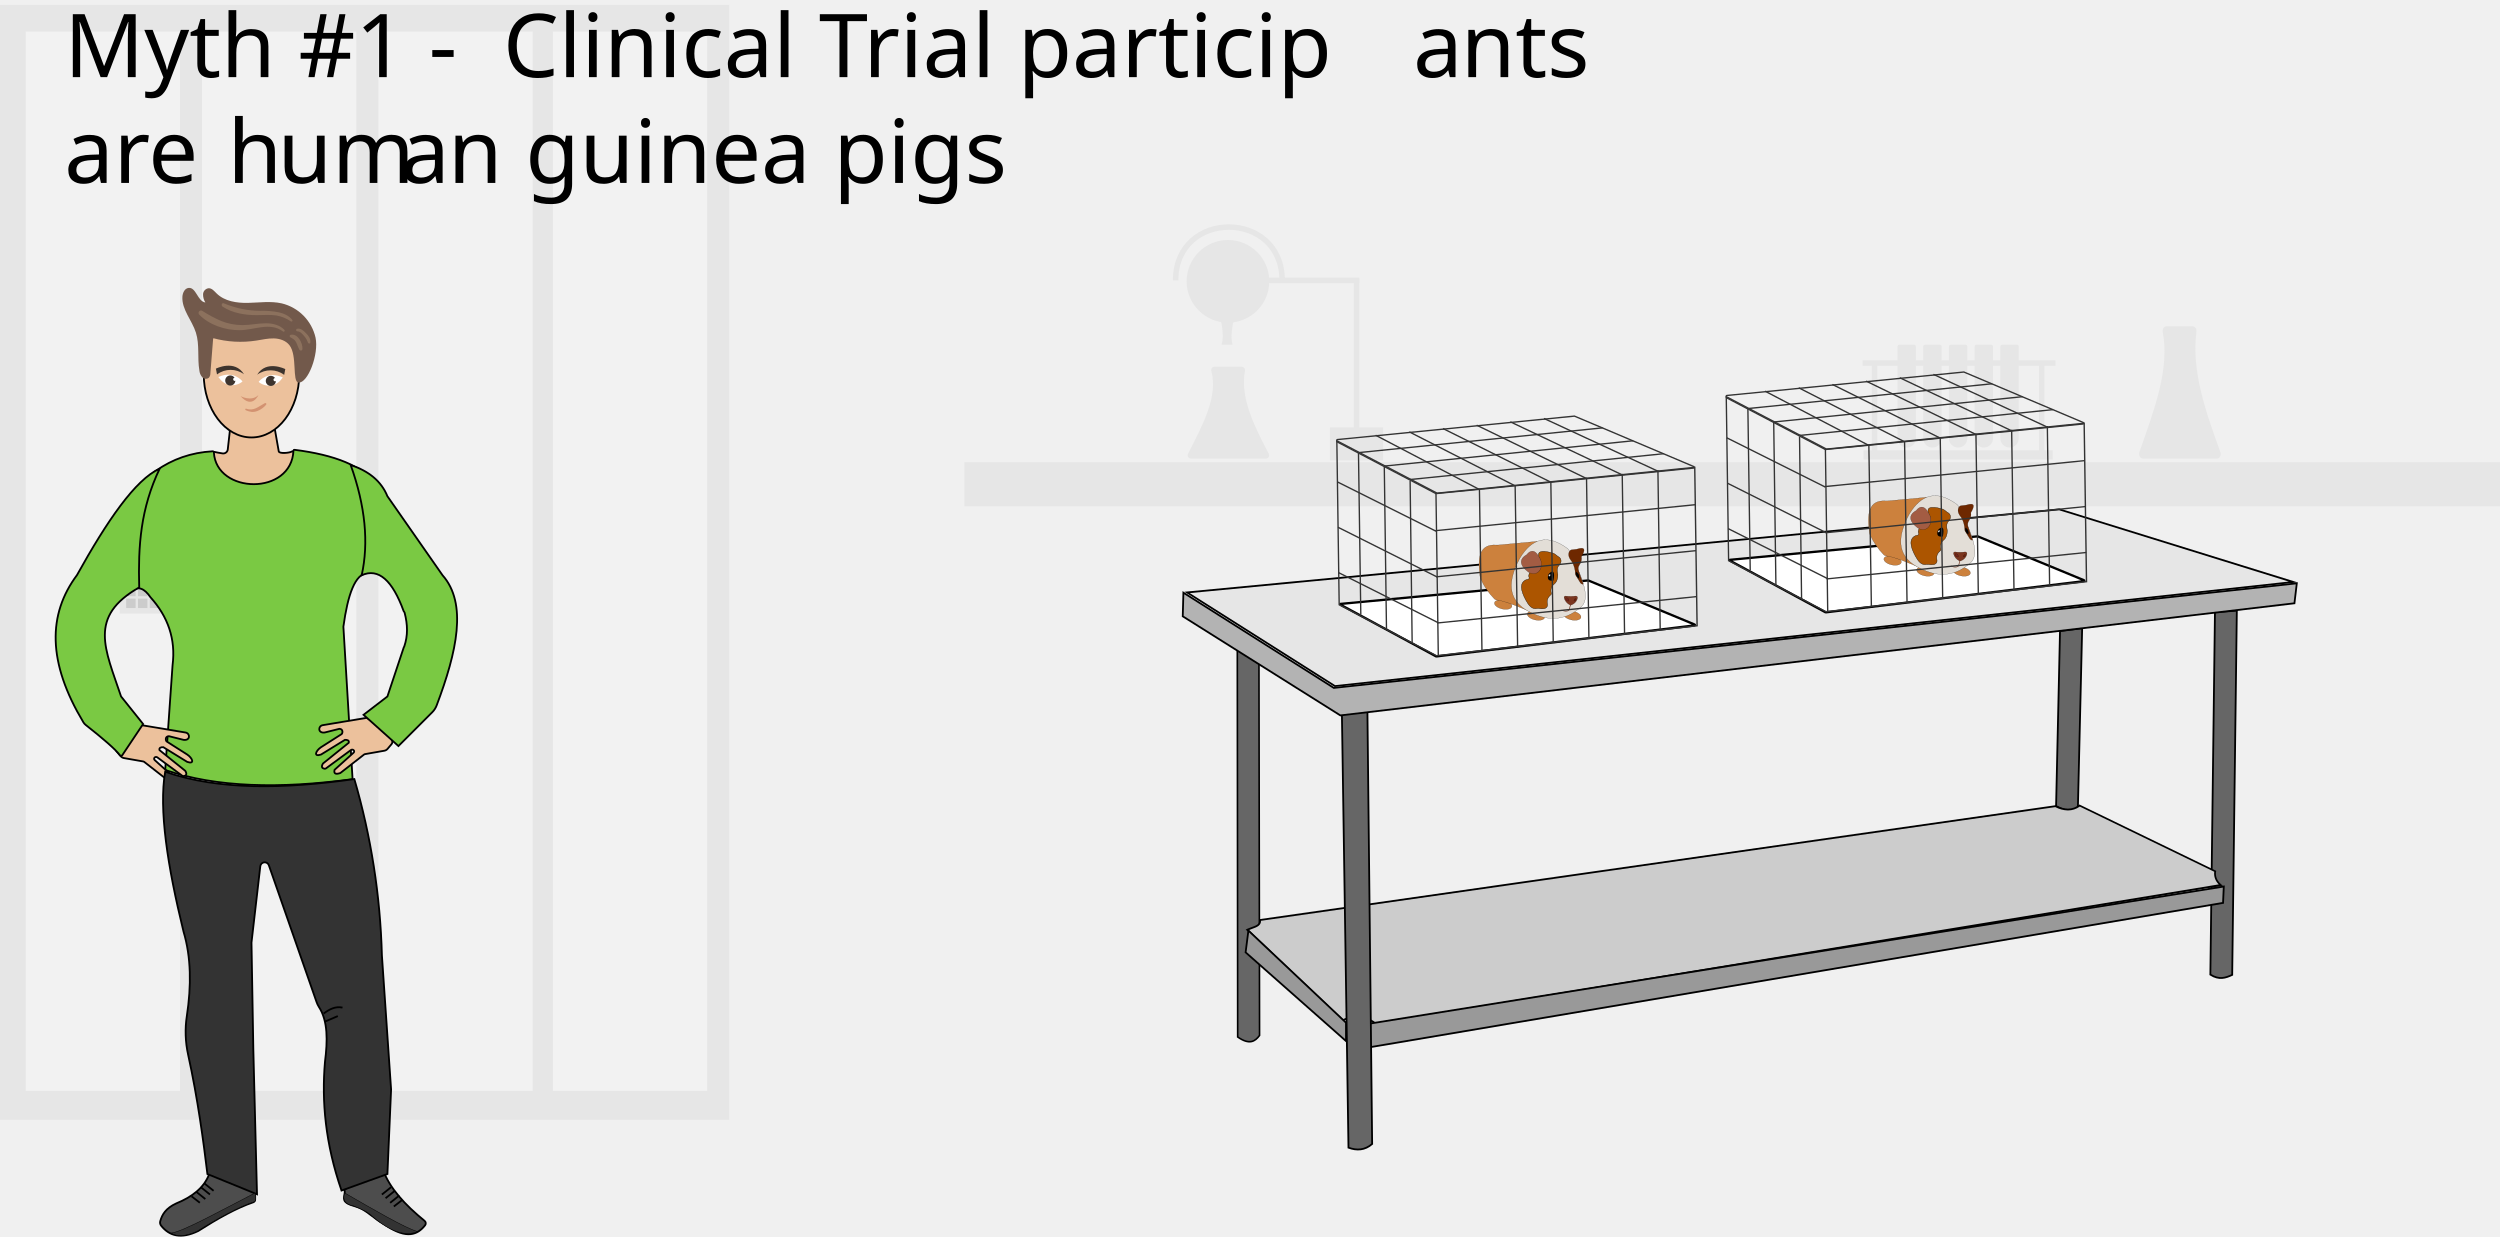
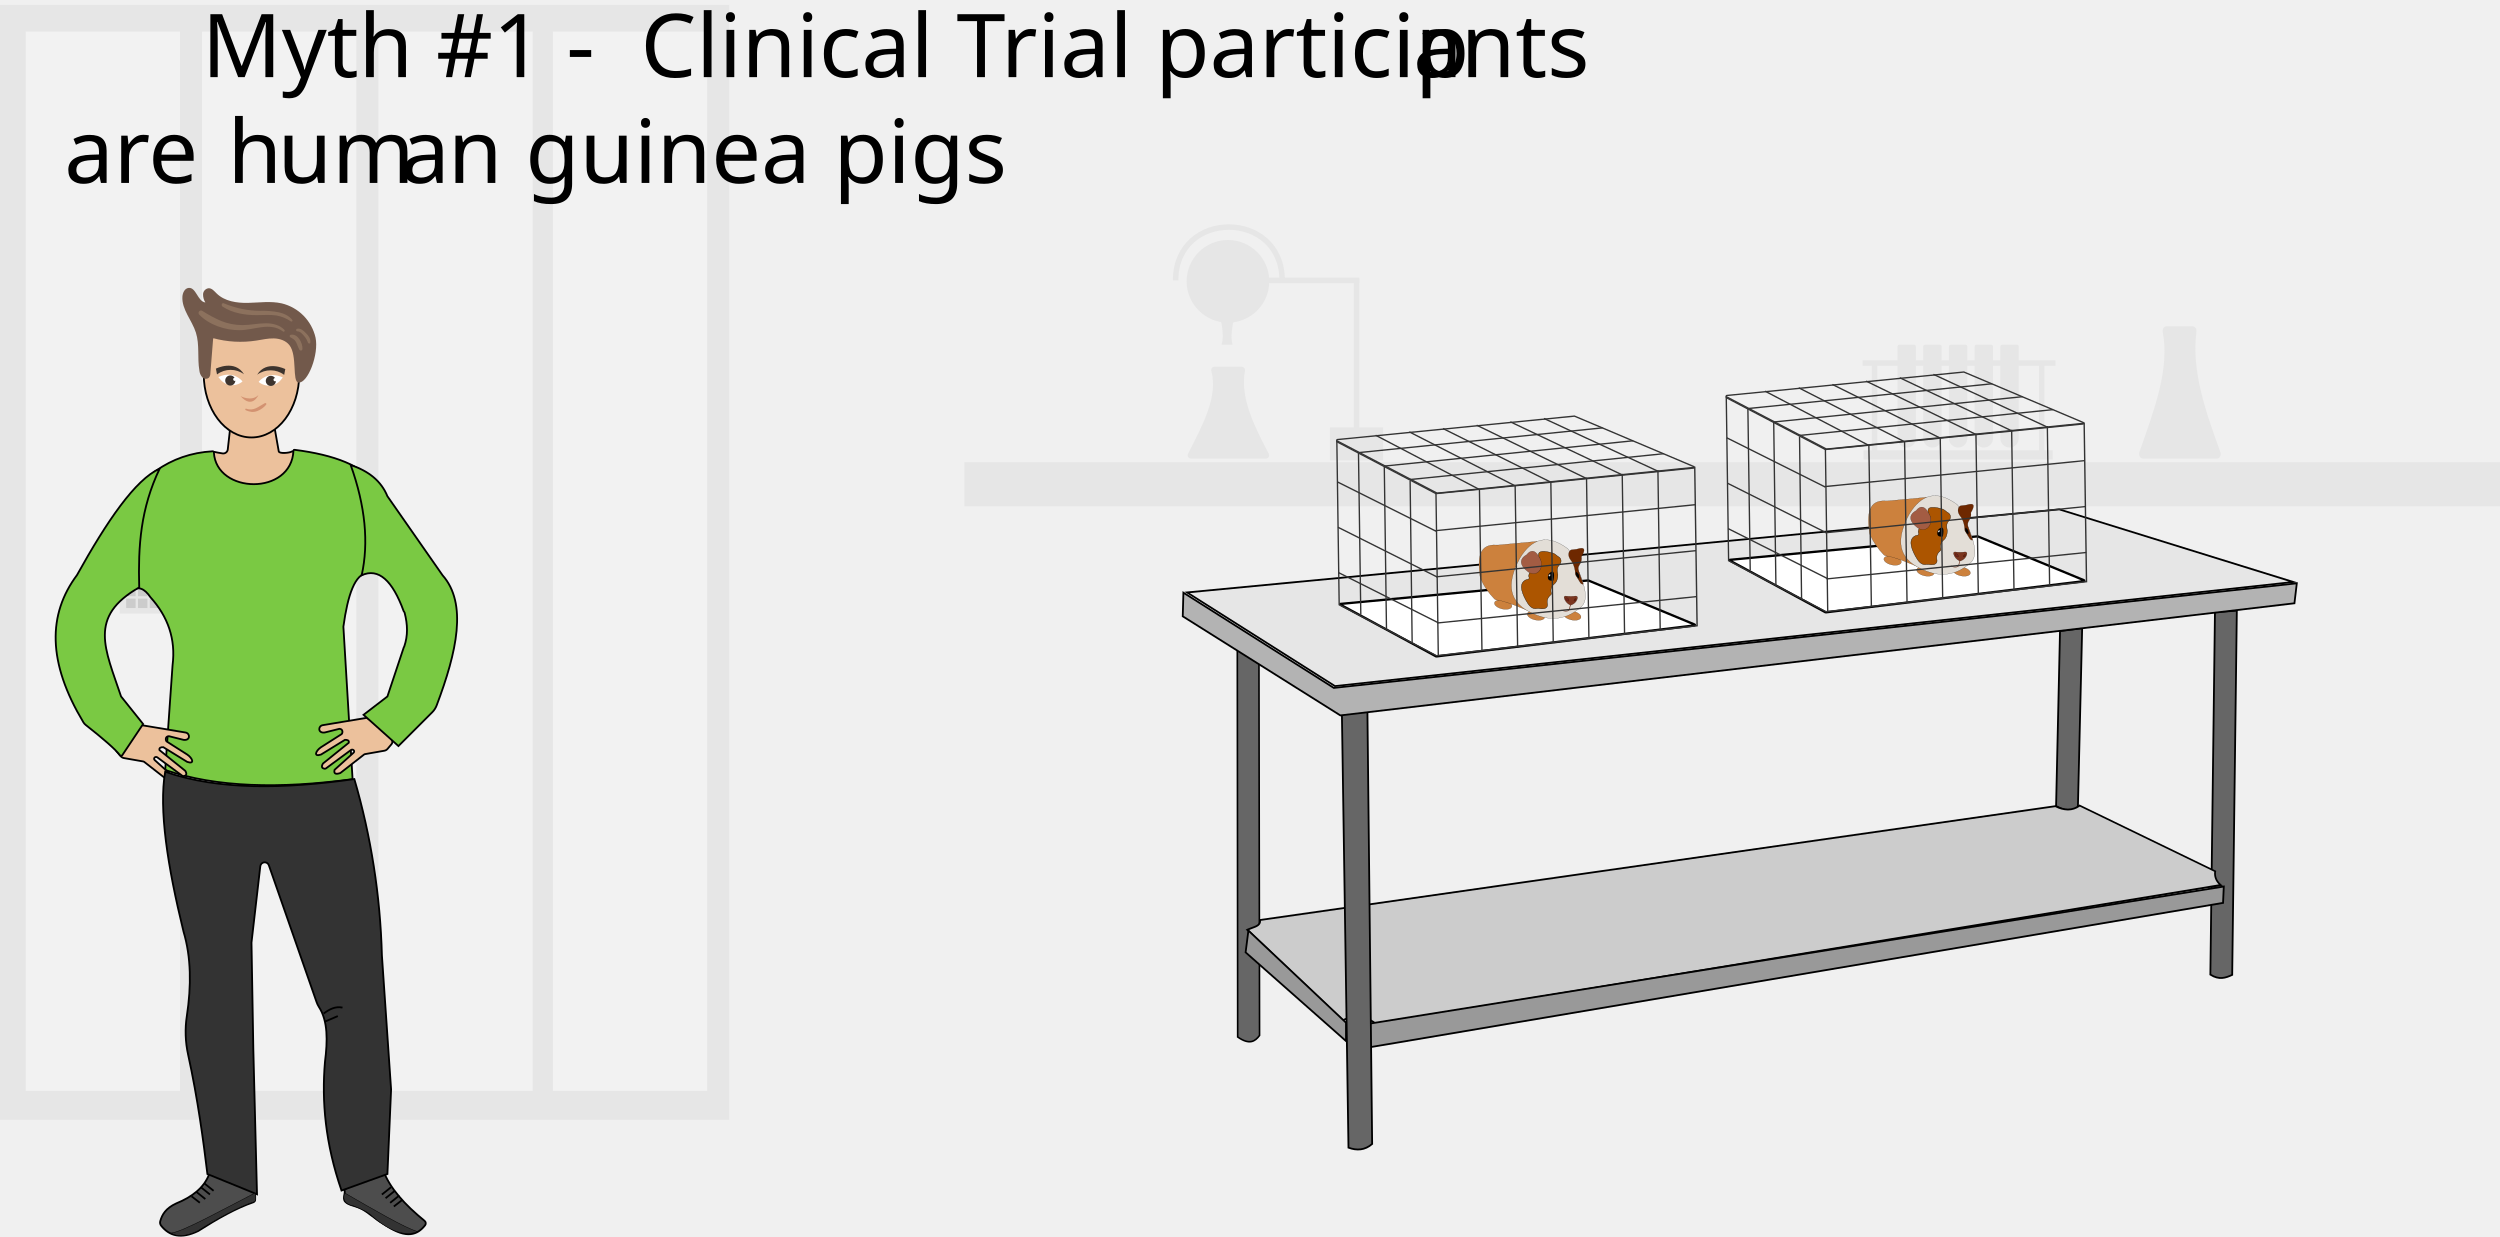
<svg xmlns="http://www.w3.org/2000/svg" viewBox="0 0 1361 673.21">
  <defs>
-     <style>.cls-1,.cls-3{fill:#e6e6e6;}.cls-18,.cls-19,.cls-2,.cls-25,.cls-34{fill:none;}.cls-2,.cls-3{stroke:#e6e6e6;stroke-width:3px;}.cls-11,.cls-12,.cls-13,.cls-14,.cls-15,.cls-16,.cls-18,.cls-19,.cls-2,.cls-20,.cls-21,.cls-22,.cls-23,.cls-24,.cls-25,.cls-26,.cls-27,.cls-28,.cls-3,.cls-30,.cls-31,.cls-32,.cls-33,.cls-34,.cls-35{stroke-miterlimit:10;}.cls-4{fill:#f2f2f2;}.cls-5{fill:#ccc;}.cls-6{font-size:48px;font-family:FrederickatheGreatest, Fredericka the Greatest;}.cls-7{letter-spacing:-0.02em;}.cls-8{letter-spacing:0em;}.cls-9{letter-spacing:-0.01em;}.cls-10{letter-spacing:-0.02em;}.cls-11,.cls-12{fill:#666;}.cls-11,.cls-12,.cls-13,.cls-14,.cls-15,.cls-16,.cls-20,.cls-21,.cls-22,.cls-23,.cls-24,.cls-26,.cls-27,.cls-28,.cls-30,.cls-31,.cls-32,.cls-33,.cls-34,.cls-35{stroke:#000;}.cls-11,.cls-14,.cls-15{stroke-width:0.99px;}.cls-12{stroke-width:0.89px;}.cls-13,.cls-14{fill:#999;}.cls-13{stroke-width:1px;}.cls-15{fill:#b3b3b3;}.cls-16,.cls-29{fill:#fff;}.cls-16{stroke-width:1.27px;}.cls-17,.cls-33,.cls-35{fill:#333;}.cls-18,.cls-19{stroke:#333;stroke-width:0.75px;}.cls-19{fill-rule:evenodd;}.cls-20{fill:#cc813d;}.cls-20,.cls-21,.cls-23,.cls-24,.cls-26,.cls-27,.cls-28{stroke-width:0.09px;}.cls-21{fill:#e3ded7;}.cls-22{fill:#ac5500;stroke-width:0.19px;}.cls-23{fill:#6e2800;}.cls-24{fill:#a35c43;}.cls-25{stroke:#763b25;stroke-width:0.37px;}.cls-26{fill:#7c361f;}.cls-27{fill:#70220b;}.cls-28{fill:#74251b;}.cls-30{fill:#4d4d4d;}.cls-31{fill:#ecc19c;}.cls-32{fill:#7ac943;}.cls-35{stroke-width:0.25px;}.cls-36{fill:#3d342e;}.cls-37{fill:#d39271;}.cls-38{fill:#72594b;}.cls-39{fill:#8c715d;}</style>
+     <style>
+ 			.cls-1,.cls-3{fill:#e6e6e6;}.cls-18,.cls-19,.cls-2,.cls-25,.cls-34{fill:none;}.cls-2,.cls-3{stroke:#e6e6e6;stroke-width:3px;}.cls-11,.cls-12,.cls-13,.cls-14,.cls-15,.cls-16,.cls-18,.cls-19,.cls-2,.cls-20,.cls-21,.cls-22,.cls-23,.cls-24,.cls-25,.cls-26,.cls-27,.cls-28,.cls-3,.cls-30,.cls-31,.cls-32,.cls-33,.cls-34,.cls-35{stroke-miterlimit:10;}.cls-4{fill:#f2f2f2;}.cls-5{fill:#ccc;}.cls-6{font-size:48px;font-family:FrederickatheGreatest, Fredericka the Greatest;}.cls-7{letter-spacing:-0.02em;}.cls-8{letter-spacing:0em;}.cls-9{letter-spacing:-0.01em;}.cls-10{letter-spacing:-0.02em;}.cls-11,.cls-12{fill:#666;}.cls-11,.cls-12,.cls-13,.cls-14,.cls-15,.cls-16,.cls-20,.cls-21,.cls-22,.cls-23,.cls-24,.cls-26,.cls-27,.cls-28,.cls-30,.cls-31,.cls-32,.cls-33,.cls-34,.cls-35{stroke:#000;}.cls-11,.cls-14,.cls-15{stroke-width:0.99px;}.cls-12{stroke-width:0.89px;}.cls-13,.cls-14{fill:#999;}.cls-13{stroke-width:1px;}.cls-15{fill:#b3b3b3;}.cls-16,.cls-29{fill:#fff;}.cls-16{stroke-width:1.27px;}.cls-17,.cls-33,.cls-35{fill:#333;}.cls-18,.cls-19{stroke:#333;stroke-width:0.75px;}.cls-19{fill-rule:evenodd;}.cls-20{fill:#cc813d;}.cls-20,.cls-21,.cls-23,.cls-24,.cls-26,.cls-27,.cls-28{stroke-width:0.09px;}.cls-21{fill:#e3ded7;}.cls-22{fill:#ac5500;stroke-width:0.19px;}.cls-23{fill:#6e2800;}.cls-24{fill:#a35c43;}.cls-25{stroke:#763b25;stroke-width:0.37px;}.cls-26{fill:#7c361f;}.cls-27{fill:#70220b;}.cls-28{fill:#74251b;}.cls-30{fill:#4d4d4d;}.cls-31{fill:#ecc19c;}.cls-32{fill:#7ac943;}.cls-35{stroke-width:0.25px;}.cls-36{fill:#3d342e;}.cls-37{fill:#d39271;}.cls-38{fill:#72594b;}.cls-39{fill:#8c715d;}
+ 		</style>
  </defs>
  <g id="Layer_2" data-name="Layer 2">
    <g id="Layer_2-2" data-name="Layer 2">
      <g id="background">
        <rect class="cls-1" x="525" y="251.65" width="836" height="24" />
        <path class="cls-1" d="M1207,249.65h-40.49c-1.43,0-2.39-1.92-1.8-3.61,8.16-23.2,16.51-45.12,12.68-65.26-.3-1.59.64-3.13,1.92-3.13h14.49c1.23,0,2.14,1.42,1.94,3-2.72,21.05,4.79,42.93,13,65.37C1209.43,247.69,1208.47,249.65,1207,249.65Z" />
        <path class="cls-1" d="M689,249.65H648.53a1.8,1.8,0,0,1-1.8-2.51c8.16-16.11,16.51-31.33,12.68-45.31a1.82,1.82,0,0,1,1.92-2.18h14.49a1.84,1.84,0,0,1,1.94,2.07c-2.72,14.62,4.79,29.81,13,45.39A1.8,1.8,0,0,1,689,249.65Z" />
        <circle class="cls-1" cx="668.5" cy="153.15" r="22.5" />
        <path class="cls-2" d="M640,152.65c0-38.71,58-38.71,58,0" />
        <path class="cls-1" d="M662,162.65h12c-1.43,9.3-4.88,17.95-3,25h-6C667,181.65,664.16,172.33,662,162.65Z" />
        <line class="cls-2" x1="740" y1="152.65" x2="669" y2="152.65" />
        <line class="cls-2" x1="738.5" y1="151.65" x2="738.5" y2="234.65" />
        <rect class="cls-3" x="725.5" y="234.15" width="26" height="15" />
        <path class="cls-1" d="M1034,187.65H1042a1,1,0,0,1,1,1v50a5,5,0,0,1-5,5h0a5,5,0,0,1-5-5v-50A1,1,0,0,1,1034,187.65Z" />
        <path class="cls-1" d="M1048,187.65H1056a1,1,0,0,1,1,1v50a5,5,0,0,1-5,5h0a5,5,0,0,1-5-5v-50a1,1,0,0,1,1-1Z" />
        <path class="cls-1" d="M1062,187.65H1070a1,1,0,0,1,1,1v50a5,5,0,0,1-5,5h0a5,5,0,0,1-5-5v-50a1,1,0,0,1,1-1Z" />
        <path class="cls-1" d="M1076,187.65H1084a1,1,0,0,1,1,1v50a5,5,0,0,1-5,5h0a5,5,0,0,1-5-5v-50A1,1,0,0,1,1076,187.65Z" />
        <path class="cls-1" d="M1090,187.65H1098a1,1,0,0,1,1,1v50a5,5,0,0,1-5,5h0a5,5,0,0,1-5-5v-50A1,1,0,0,1,1090,187.65Z" />
        <line class="cls-2" x1="1014" y1="197.65" x2="1119" y2="197.65" />
        <line class="cls-2" x1="1020.5" y1="197.15" x2="1020.5" y2="247.15" />
        <line class="cls-2" x1="1111.5" y1="197.65" x2="1111.5" y2="247.65" />
        <rect class="cls-1" x="1014.5" y="245.15" width="103" height="5" />
        <rect class="cls-1" y="2.65" width="397" height="607" />
        <rect class="cls-4" x="14" y="17.21" width="84" height="576.65" />
        <rect class="cls-4" x="110" y="17.21" width="84" height="576.65" />
        <rect class="cls-4" x="206" y="17.21" width="84" height="576.65" />
        <rect class="cls-4" x="301" y="17.21" width="84" height="576.65" />
        <rect class="cls-1" x="65.18" y="299.02" width="25" height="35" />
        <rect class="cls-5" x="68.68" y="313.02" width="5.14" height="5.14" />
        <rect class="cls-5" x="75.11" y="313.02" width="5.14" height="5.14" />
        <rect class="cls-5" x="81.53" y="313.02" width="5.14" height="5.14" />
        <rect class="cls-5" x="81.53" y="319.45" width="5.14" height="5.14" />
        <rect class="cls-5" x="75.11" y="319.45" width="5.14" height="5.14" />
        <rect class="cls-5" x="68.68" y="319.45" width="5.14" height="5.14" />
        <rect class="cls-5" x="68.68" y="325.88" width="5.14" height="5.14" />
        <rect class="cls-5" x="75.11" y="325.88" width="5.14" height="5.14" />
        <rect class="cls-5" x="81.53" y="325.88" width="5.14" height="5.14" />
        <rect class="cls-5" x="68.18" y="302.02" width="19" height="9" />
      </g>
      <text class="cls-6" transform="translate(34.99 41.99)">
-         <tspan xml:space="preserve">Myth #1 -  Clinical Trial particip</tspan>
-         <tspan class="cls-7" x="734.33" y="0">a</tspan>
-         <tspan class="cls-8" x="760.3" y="0">nts</tspan>
-         <tspan x="0" y="57.6">are </tspan>
-         <tspan class="cls-9" x="88.89" y="57.6">h</tspan>
-         <tspan class="cls-8" x="116.16" y="57.6">um</tspan>
-         <tspan class="cls-10" x="182.92" y="57.6">a</tspan>
-         <tspan x="208.89" y="57.6">n guinea pigs</tspan>
+         <tspan xml:space="preserve">
+ 					Myth #1 -  Clinical Trial particip
+ 				</tspan>
+         <tspan class="cls-7" x="734.33" y="0">
+ 					a
+ 				</tspan>
+         <tspan class="cls-8" x="760.3" y="0">
+ 					nts
+ 				</tspan>
+         <tspan x="0" y="57.6">
+ 					are
+ 				</tspan>
+         <tspan class="cls-9" x="88.89" y="57.6">
+ 					h
+ 				</tspan>
+         <tspan class="cls-8" x="116.16" y="57.6">
+ 					um
+ 				</tspan>
+         <tspan class="cls-10" x="182.92" y="57.6">
+ 					a
+ 				</tspan>
+         <tspan x="208.89" y="57.6">
+ 					n guinea pigs
+ 				</tspan>
      </text>
      <g id="table">
        <path id="frontRight" class="cls-11" d="M1215.21,530.72c-3.53,1.66-7.17,2.89-11.89-.15l2.5-197.28,11.91-.84Z" />
        <path id="backRight" class="cls-11" d="M1131.22,439.1c-2.49,3.53-6.86,2.43-11.89-.28l2.14-95.25,12.06-1.57Z" />
        <path id="backLeft" class="cls-12" d="M685.7,563.69c-2.44,3.34-5.58,5.29-11.91.84l-.2-211.2,11.79,8.09Z" />
        <g id="topTable">
          <polygon class="cls-1" points="646.24 322.52 1121.03 277.3 1248.46 316.84 726.75 373.5 646.24 322.52" />
          <path d="M1121,277.8l125,38.81L726.87,373l-79.14-50.11L1121,277.8m.1-1L644.75,322.16,726.63,374l524.26-56.94L1121.08,276.8Z" />
        </g>
        <g id="bottomTable">
          <path class="cls-5" d="M749,557.3a17.34,17.34,0,0,0-10.38-3.81,16.64,16.64,0,0,0-7.58,1.94l-52-49.24c1-.45,1.89-.78,2.73-1.09,2.42-.87,4.53-1.63,4.23-4.26l433-62a15,15,0,0,0,6.78,1.86,10.49,10.49,0,0,0,6.39-2.2L1206,474.28a8,8,0,0,0,3,7.51Z" />
          <path d="M1132.24,439.1l73.18,35.47a8.16,8.16,0,0,0,2.48,6.89L749.1,556.78A17.71,17.71,0,0,0,738.6,553a17,17,0,0,0-7.49,1.84l-51.2-48.49c.71-.3,1.39-.54,2-.77,2.28-.82,4.63-1.67,4.59-4.3l432.42-61.89a15.3,15.3,0,0,0,6.86,1.83,11,11,0,0,0,6.44-2.11m-.11-1.16a10,10,0,0,1-6.33,2.28,14.57,14.57,0,0,1-6.69-1.87l-433.7,62.07c.8,3.68-3,3.47-7.25,5.63l52.77,50a16.35,16.35,0,0,1,7.67-2,16.89,16.89,0,0,1,10.25,3.84l461.3-75.73c-3.18-2.35-4.23-5.07-3.64-8.1l-74.38-36.06Z" />
        </g>
        <polygon id="frontBottomEdge" class="cls-13" points="1210.23 491.53 745.8 570.1 745.55 557.27 1210.63 482.62 1210.23 491.53" />
        <polygon id="sideBottom" class="cls-14" points="679.63 506.61 678.11 518.46 732.78 566.77 732.78 556.77 679.63 506.61" />
        <path id="frontLeft" class="cls-11" d="M747,622.78c-3.94,3.41-8.29,3.7-12.89,2l-3.59-237,13.89-2Z" />
        <polygon id="topEdge" class="cls-15" points="644.24 322.65 643.89 335.53 729.68 389.47 1249.09 328.43 1250.38 317.56 726.12 374.5 644.24 322.65" />
      </g>
      <g id="cageRight">
        <path class="cls-16" d="M941.78,304.77,1076.57,292a.25.25,0,0,1,.12,0l57.87,23.9a.25.25,0,0,1-.06.48L994,333.36a.2.2,0,0,1-.15,0l-51.44-27.8C942.05,305.31,941.33,304.82,941.78,304.77Z" />
        <path class="cls-17" d="M940.16,216.53l.17.09L994,244.75l.2.1.22,0,139.82-14,1.26,85.45L994.1,332.6,941.42,305l-1.26-88.46m-.43-.89c-.19,0-.33.08-.33.31l1.28,89.5L994,333.37,1136.29,317,1135,230,994.37,244.08,940.68,216a2.46,2.46,0,0,0-.95-.31Z" />
        <line class="cls-18" x1="995.01" y1="332.94" x2="993.74" y2="244.08" />
        <path class="cls-19" d="M1134,230.81,993.74,244.72,940,216.59c-.33-.17-.37-1.24,0-1.28l129.13-12.78L1134.09,230A.42.42,0,0,1,1134,230.81Z" />
        <g id="guineaPig">
          <ellipse class="cls-20" cx="1048.18" cy="311.1" rx="2.42" ry="4.84" transform="translate(518.11 1267.39) rotate(-77.53)" />
          <ellipse class="cls-20" cx="1030.31" cy="305.14" rx="2.42" ry="4.84" transform="translate(509.92 1245.27) rotate(-77.53)" />
          <ellipse class="cls-20" cx="1067.91" cy="311.1" rx="2.42" ry="4.84" transform="translate(533.58 1286.65) rotate(-77.53)" />
          <path id="body" class="cls-20" d="M1048.92,270.71l-21.31,2a5.66,5.66,0,0,1-.92,0c-9.42-.7-10.48,7-8.92,17.46a3.69,3.69,0,0,0,.25.86,37.53,37.53,0,0,0,7.57,11.06,1.65,1.65,0,0,0,1,.47c4.3.4,14.55,4.56,24.6,9.09C1029.81,302.59,1032.08,282.69,1048.92,270.71Z" />
          <path id="head" class="cls-21" d="M1065.3,274.57c-11-8.1-19.36-5.42-25.87,5.26-6.51,12.15-7,22.31,4.1,28.66,9.74,5.41,19.53,6.53,29.4-2.23,5.56-5.22-.67-18.32-6.76-30.64A2.86,2.86,0,0,0,1065.3,274.57Z" />
          <path id="leftPatch" class="cls-22" d="M1059.05,278.06l.8.65a5.65,5.65,0,0,0,.51.34,2.59,2.59,0,0,1,1.25,3.42,3.48,3.48,0,0,1-.86,1.29c-1,1.06-1.21,2.59-.75,4.47a2.83,2.83,0,0,1,.1.71c0,2.29-.68,4-2,5.08a2.15,2.15,0,0,0-.35.32,4.45,4.45,0,0,0-1.11,4.67.58.58,0,0,1-.16.63c-1.44,1.26-2.54,2.73-2,5.18a2.12,2.12,0,0,1-.3,1.63c-.76,1.08-2.38,1.19-4.44.81a1.66,1.66,0,0,0-.7,0c-3.06.73-4.78-1.74-6.35-4.57-2.86-5.3-3.52-9.39.15-11.07a1.41,1.41,0,0,1,.46-.11c1-.11,1.54-.53,1.08-1.48a1.27,1.27,0,0,1-.06-.88l.27-1a.6.6,0,0,1,.68-.44c5.07.89,5.4-2.27,5.58-5.74a1.73,1.73,0,0,0-.21-.92c-2.8-5,.19-5.77,6.64-4A5.3,5.3,0,0,1,1059.05,278.06Z" />
          <path id="leftEye" d="M1055,288.67c-1,2.82.21,3.67,2.53,3.46a.22.22,0,0,0,.2-.19c.79-4.54,0-5.9-2.42-3.74A1.08,1.08,0,0,0,1055,288.67Z" />
          <path id="rightEar" class="cls-23" d="M1066.44,276.09c-1,1.73-.4,3.61,1.28,5.6a13.63,13.63,0,0,1,1.87,6.63,1.47,1.47,0,0,0,.23.82l2.53,4.12a1.42,1.42,0,0,0,.57.52l.56.28a.25.25,0,0,0,.36-.31l-2.39-6.85a3.68,3.68,0,0,1,.37-3.35,5.76,5.76,0,0,0,1.11-4.46c2.16-3.62,2.28-5.71-2.6-4.1l-2.58.29A1.75,1.75,0,0,0,1066.44,276.09Z" />
          <path id="rightEye" d="M1070,287.28a3,3,0,0,1,1.49,3.72C1070,289.79,1069.58,288.54,1070,287.28Z" />
          <path id="leftEar" class="cls-24" d="M1049.67,278.9c-2.18-4-4.67-3.34-6.52-.93-4.41,2.43-3.84,6,.94,9.49C1049.67,290.81,1053.39,283.74,1049.67,278.9Z" />
          <path class="cls-25" d="M1067,305.14l-.7,2.66a.73.73,0,0,1-.35.53c-.94.56-2.14.61-3.79-.21" />
          <path class="cls-26" d="M1064.34,300.47a20.8,20.8,0,0,0,5.46,0,.93.93,0,0,1,1,1.16,5.2,5.2,0,0,1-3.55,3.76.71.71,0,0,1-.57-.05,5.91,5.91,0,0,1-3.2-3.92A.78.78,0,0,1,1064.34,300.47Z" />
          <path class="cls-27" d="M1069.73,301.84a1.14,1.14,0,0,0-.87,1.16.21.21,0,0,0,.27.23A1.1,1.1,0,0,0,1070,302,.18.18,0,0,0,1069.73,301.84Z" />
          <path class="cls-28" d="M1064.35,301.78a1.38,1.38,0,0,0,1.34,1.46.39.39,0,0,0,.45-.47c-.2-.86-.66-1.33-1.4-1.36A.37.37,0,0,0,1064.35,301.78Z" />
          <path class="cls-29" d="M1055.07,289.51l.37.37a1.26,1.26,0,0,1,.59-.67.18.18,0,0,0,.08-.23h0a.48.48,0,0,0-.83-.05,1.68,1.68,0,0,0-.21.58" />
        </g>
        <path class="cls-18" d="M1125.1,317.59" />
        <path class="cls-18" d="M1125.14,305.36" />
        <path class="cls-18" d="M1125.19,293.12" />
        <path class="cls-18" d="M1125.24,280.88" />
        <path class="cls-18" d="M1125.28,268.65" />
        <path class="cls-18" d="M1125.33,256.41" />
        <path class="cls-18" d="M1125.37,244.17" />
        <path class="cls-18" d="M1125.42,231.94" />
        <path class="cls-18" d="M1108.07,246.18" />
        <path class="cls-18" d="M1090.72,260.43" />
        <path class="cls-18" d="M1073.37,274.67" />
        <path class="cls-18" d="M1056,288.92" />
        <path class="cls-18" d="M1038.66,303.16" />
        <path class="cls-18" d="M1021.31,317.41" />
        <path class="cls-18" d="M1004,331.66" />
        <path class="cls-18" d="M1004,319" />
        <path class="cls-18" d="M1004,306.27" />
        <path class="cls-18" d="M1004,293.58" />
        <path class="cls-18" d="M1004,280.88" />
        <path class="cls-18" d="M1004,268.19" />
        <path class="cls-18" d="M1004,255.5" />
        <path class="cls-18" d="M1004,242.8" />
        <line class="cls-18" x1="979.67" y1="237.69" x2="980.78" y2="326.27" />
        <line class="cls-18" x1="965.61" y1="230.02" x2="966.8" y2="318.42" />
        <line class="cls-18" x1="951.55" y1="222.35" x2="952.82" y2="310.56" />
        <line class="cls-18" x1="979.67" y1="237.05" x2="1117.75" y2="222.99" />
        <line class="cls-18" x1="965.93" y1="229.7" x2="1101.13" y2="215.95" />
        <line class="cls-18" x1="952.18" y1="222.35" x2="1084.51" y2="208.92" />
        <line class="cls-18" x1="1052.55" y1="203.81" x2="1114.3" y2="232.4" />
        <line class="cls-18" x1="1034.21" y1="205.64" x2="1094.86" y2="234.39" />
        <line class="cls-18" x1="1015.88" y1="207.47" x2="1075.43" y2="236.38" />
        <line class="cls-18" x1="997.55" y1="209.3" x2="1056" y2="238.38" />
        <line class="cls-18" x1="979.22" y1="211.12" x2="1036.57" y2="240.37" />
        <line class="cls-18" x1="960.89" y1="212.95" x2="1017.14" y2="242.36" />
        <line class="cls-18" x1="940.04" y1="238.33" x2="993.74" y2="265.18" />
        <line class="cls-18" x1="940.41" y1="263.05" x2="994.37" y2="290.11" />
        <line class="cls-18" x1="940.78" y1="287.77" x2="995.01" y2="315.04" />
        <line class="cls-18" x1="993.32" y1="264.9" x2="1134.78" y2="250.77" />
        <line class="cls-18" x1="993.86" y1="290.03" x2="1135.28" y2="275.77" />
        <line class="cls-18" x1="994.39" y1="315.16" x2="1135.78" y2="300.77" />
        <line class="cls-18" x1="1017.4" y1="242.15" x2="1018.78" y2="330.27" />
        <line class="cls-18" x1="1036.84" y1="240.1" x2="1038.19" y2="328" />
        <line class="cls-18" x1="1056.27" y1="238.06" x2="1057.59" y2="325.72" />
        <line class="cls-18" x1="1075.7" y1="236.01" x2="1077" y2="323.44" />
        <line class="cls-18" x1="1095.14" y1="233.97" x2="1096.41" y2="321.16" />
        <line class="cls-18" x1="1114.57" y1="231.92" x2="1115.81" y2="318.89" />
      </g>
      <g id="cageRight-2" data-name="cageRight">
        <path class="cls-16" d="M729.78,328.77,864.57,316a.25.25,0,0,1,.12,0L922.56,340a.25.25,0,0,1-.06.48L782,357.36a.2.2,0,0,1-.15,0l-51.44-27.8C730.05,329.31,729.33,328.82,729.78,328.77Z" />
        <path class="cls-17" d="M728.16,240.53l.17.09L782,268.75l.2.1.22,0,139.82-14,1.26,85.45L782.1,356.6,729.42,329l-1.26-88.46m-.43-.89c-.19,0-.33.08-.33.31l1.28,89.5L782,357.37,924.29,341,923,254,782.37,268.08,728.68,240a2.46,2.46,0,0,0-.95-.31Z" />
        <line class="cls-18" x1="783.01" y1="356.94" x2="781.74" y2="268.08" />
        <path class="cls-19" d="M922,254.81,781.74,268.72,728,240.59c-.33-.17-.37-1.24,0-1.28l129.13-12.78L922.09,254A.42.42,0,0,1,922,254.81Z" />
        <g id="guineaPig-2" data-name="guineaPig">
          <ellipse class="cls-20" cx="836.18" cy="335.1" rx="2.42" ry="4.84" transform="translate(328.45 1079.21) rotate(-77.53)" />
          <ellipse class="cls-20" cx="818.31" cy="329.14" rx="2.42" ry="4.84" transform="translate(320.25 1057.09) rotate(-77.53)" />
          <ellipse class="cls-20" cx="855.91" cy="335.1" rx="2.42" ry="4.84" transform="translate(343.92 1098.47) rotate(-77.53)" />
          <path id="body-2" data-name="body" class="cls-20" d="M836.92,294.71l-21.31,2a5.66,5.66,0,0,1-.92,0c-9.42-.7-10.48,7-8.92,17.46a3.69,3.69,0,0,0,.25.86,37.53,37.53,0,0,0,7.57,11.06,1.65,1.65,0,0,0,1,.47c4.3.4,14.55,4.56,24.6,9.09C817.81,326.59,820.08,306.69,836.92,294.71Z" />
          <path id="head-2" data-name="head" class="cls-21" d="M853.3,298.57c-11-8.1-19.36-5.42-25.87,5.26-6.51,12.15-7,22.31,4.1,28.66,9.74,5.41,19.53,6.53,29.4-2.23,5.56-5.22-.67-18.32-6.76-30.64A2.86,2.86,0,0,0,853.3,298.57Z" />
          <path id="leftPatch-2" data-name="leftPatch" class="cls-22" d="M847.05,302.06l.8.65a5.65,5.65,0,0,0,.51.34,2.59,2.59,0,0,1,1.25,3.42,3.48,3.48,0,0,1-.86,1.29c-1,1.06-1.21,2.59-.75,4.47a2.83,2.83,0,0,1,.1.71c0,2.29-.68,4-2.05,5.08a2.15,2.15,0,0,0-.35.32,4.45,4.45,0,0,0-1.11,4.67.58.58,0,0,1-.16.63c-1.44,1.26-2.54,2.73-2,5.18a2.12,2.12,0,0,1-.3,1.63c-.76,1.08-2.38,1.19-4.44.81a1.66,1.66,0,0,0-.7,0c-3.06.73-4.78-1.74-6.35-4.57-2.86-5.3-3.52-9.39.15-11.07a1.41,1.41,0,0,1,.46-.11c1-.11,1.54-.53,1.08-1.48a1.27,1.27,0,0,1-.06-.88l.27-1a.6.6,0,0,1,.68-.44c5.07.89,5.4-2.27,5.58-5.74a1.73,1.73,0,0,0-.21-.92c-2.8-5,.19-5.77,6.64-4A5.3,5.3,0,0,1,847.05,302.06Z" />
          <path id="leftEye-2" data-name="leftEye" d="M843,312.67c-1,2.82.21,3.67,2.53,3.46a.22.22,0,0,0,.2-.19c.79-4.54,0-5.9-2.42-3.74A1.08,1.08,0,0,0,843,312.67Z" />
          <path id="rightEar-2" data-name="rightEar" class="cls-23" d="M854.44,300.09c-1,1.73-.4,3.61,1.28,5.6a13.63,13.63,0,0,1,1.87,6.63,1.47,1.47,0,0,0,.23.82l2.53,4.12a1.42,1.42,0,0,0,.57.52l.56.28a.25.25,0,0,0,.36-.31l-2.39-6.85a3.68,3.68,0,0,1,.37-3.35,5.76,5.76,0,0,0,1.11-4.46c2.16-3.62,2.28-5.71-2.6-4.1l-2.58.29A1.75,1.75,0,0,0,854.44,300.09Z" />
          <path id="rightEye-2" data-name="rightEye" d="M858,311.28a3,3,0,0,1,1.49,3.72C858,313.79,857.58,312.54,858,311.28Z" />
          <path id="leftEar-2" data-name="leftEar" class="cls-24" d="M837.67,302.9c-2.18-4-4.67-3.34-6.52-.93-4.41,2.43-3.84,6,.94,9.49C837.67,314.81,841.39,307.74,837.67,302.9Z" />
          <path class="cls-25" d="M855,329.14l-.7,2.66a.73.73,0,0,1-.35.53c-.94.56-2.14.61-3.79-.21" />
          <path class="cls-26" d="M852.34,324.47a20.8,20.8,0,0,0,5.46,0,.93.93,0,0,1,1,1.16,5.2,5.2,0,0,1-3.55,3.76.71.71,0,0,1-.57-.05,5.91,5.91,0,0,1-3.2-3.92A.78.78,0,0,1,852.34,324.47Z" />
          <path class="cls-27" d="M857.73,325.84a1.14,1.14,0,0,0-.87,1.16.21.21,0,0,0,.27.23A1.1,1.1,0,0,0,858,326,.18.18,0,0,0,857.73,325.84Z" />
          <path class="cls-28" d="M852.35,325.78a1.38,1.38,0,0,0,1.34,1.46.39.39,0,0,0,.45-.47c-.2-.86-.66-1.33-1.4-1.36A.37.37,0,0,0,852.35,325.78Z" />
          <path class="cls-29" d="M843.07,313.51l.37.37a1.26,1.26,0,0,1,.59-.67.18.18,0,0,0,.08-.23h0a.48.48,0,0,0-.83-.05,1.68,1.68,0,0,0-.21.58" />
        </g>
        <path class="cls-18" d="M913.1,341.59" />
        <path class="cls-18" d="M913.14,329.36" />
        <path class="cls-18" d="M913.19,317.12" />
        <path class="cls-18" d="M913.24,304.88" />
        <path class="cls-18" d="M913.28,292.65" />
        <path class="cls-18" d="M913.33,280.41" />
        <path class="cls-18" d="M913.37,268.17" />
        <path class="cls-18" d="M913.42,255.94" />
        <path class="cls-18" d="M896.07,270.18" />
        <path class="cls-18" d="M878.72,284.43" />
        <path class="cls-18" d="M861.37,298.67" />
        <path class="cls-18" d="M844,312.92" />
        <path class="cls-18" d="M826.66,327.16" />
        <path class="cls-18" d="M809.31,341.41" />
        <path class="cls-18" d="M792,355.66" />
        <path class="cls-18" d="M792,343" />
        <path class="cls-18" d="M792,330.27" />
        <path class="cls-18" d="M792,317.58" />
        <path class="cls-18" d="M792,304.88" />
        <path class="cls-18" d="M792,292.19" />
        <path class="cls-18" d="M792,279.5" />
        <path class="cls-18" d="M792,266.8" />
        <line class="cls-18" x1="767.67" y1="261.69" x2="768.78" y2="350.27" />
        <line class="cls-18" x1="753.61" y1="254.02" x2="754.8" y2="342.42" />
        <line class="cls-18" x1="739.55" y1="246.35" x2="740.82" y2="334.56" />
        <line class="cls-18" x1="767.67" y1="261.05" x2="905.75" y2="246.99" />
        <line class="cls-18" x1="753.93" y1="253.7" x2="889.13" y2="239.95" />
        <line class="cls-18" x1="740.18" y1="246.35" x2="872.51" y2="232.92" />
        <line class="cls-18" x1="840.55" y1="227.81" x2="902.3" y2="256.4" />
        <line class="cls-18" x1="822.21" y1="229.64" x2="882.86" y2="258.39" />
        <line class="cls-18" x1="803.88" y1="231.47" x2="863.43" y2="260.38" />
        <line class="cls-18" x1="785.55" y1="233.3" x2="844" y2="262.38" />
        <line class="cls-18" x1="767.22" y1="235.12" x2="824.57" y2="264.37" />
        <line class="cls-18" x1="748.89" y1="236.95" x2="805.14" y2="266.36" />
        <line class="cls-18" x1="728.04" y1="262.33" x2="781.74" y2="289.18" />
        <line class="cls-18" x1="728.41" y1="287.05" x2="782.37" y2="314.11" />
        <line class="cls-18" x1="728.78" y1="311.77" x2="783.01" y2="339.04" />
        <line class="cls-18" x1="781.32" y1="288.9" x2="922.78" y2="274.77" />
        <line class="cls-18" x1="781.86" y1="314.03" x2="923.28" y2="299.77" />
        <line class="cls-18" x1="782.39" y1="339.16" x2="923.78" y2="324.77" />
        <line class="cls-18" x1="805.4" y1="266.15" x2="806.78" y2="354.27" />
        <line class="cls-18" x1="824.84" y1="264.1" x2="826.19" y2="352" />
        <line class="cls-18" x1="844.27" y1="262.06" x2="845.59" y2="349.72" />
        <line class="cls-18" x1="863.7" y1="260.01" x2="865" y2="347.44" />
        <line class="cls-18" x1="883.14" y1="257.97" x2="884.41" y2="345.16" />
        <line class="cls-18" x1="902.57" y1="255.92" x2="903.81" y2="342.89" />
      </g>
      <path id="leftShoe" class="cls-30" d="M113.91,639.15l25,9v4.9a1.54,1.54,0,0,1-1,1.45c-9.25,3.18-19.41,8.87-30,15.65-9.3,4.5-15.68,2.79-20.2-2.91a2.71,2.71,0,0,1-.49-2.36c1-3.65,3-7.08,8.69-9.73C104.61,651.62,111.11,646.62,113.91,639.15Z" />
      <path id="rightShoe" class="cls-30" d="M187.41,647.65c1,1.8-1.14,4.65.5,6.5,1.84,2.08,5.33,2.1,9,4s7.48,5.66,11.42,7.9c.67.37,1.72,1.05,2.36,1.46,10.63,6.92,16.57,4.88,20.75-.5a1.72,1.72,0,0,0-.3-2.38c-10.72-8.73-19.14-17.89-22.73-28Z" />
      <path id="neck" class="cls-31" d="M125.78,228.77,124,244.65a2.49,2.49,0,0,1-2.79,2.2c-1.71-.23-3.78-.67-4.5-.84a1,1,0,0,0-1.14.81c-2.93,21,45.79,25.21,44.33-.55a.62.62,0,0,0-.95-.5c-1.23.82-6.78,1.35-7.19,0l-3-17Z" />
      <path id="shirt" class="cls-32" d="M159.77,245.22c-1,24.81-42.1,23.81-43.34,1.06a.63.63,0,0,0-.65-.6c-23.59,1.33-40.62,14.71-53.37,36,0,0-4.35,24-1.26,37.23a6.11,6.11,0,0,0,10,3.11c4-3.38,7.55-1.62,10.79,3.16,9.42,10.46,13.83,22.65,12,37l-4,57c27.85,9.61,62.62,10.27,102,5l-5-83c2.39-17.55,6.4-28.82,13.21-29.29,2.27-.16,7.79-42.71,7.79-42.71a25.4,25.4,0,0,0-3.16-5.54c-7.43-9.94-22.37-16-44.52-18.78A.41.41,0,0,0,159.77,245.22Z" />
      <path id="rightHand" class="cls-31" d="M77,394.77l23.91,4c2.73.38,2.83,4.54-1,4l-8-2c-2.31.1-1.73,2.79-1,3l11,7c3,2,4.21,5.46,0,4l-13-8c-1.24-.09-2.44.31-2.08,1.59l14,11.27a.34.34,0,0,1,.08.09c1,1.75.48,2.5-.78,2.77a1.21,1.21,0,0,1-.89-.17l-13.58-10a1.16,1.16,0,0,0-1.45.05h0a.93.93,0,0,0,0,1.4l10.35,9.33c.54,2.21-.73,2.56-3.12,1.74l-.09-.05-12.82-10a1.38,1.38,0,0,0-.61-.26l-10.42-1.83a3,3,0,0,1-1.82-1.05L63.45,409a2,2,0,0,1-.23-1.94c2.2-4.5,7.12-7.85,13.62-12.28A.3.3,0,0,1,77,394.77Z" />
      <path id="leftSleave" class="cls-32" d="M86.91,255.15C76.56,276.87,75.16,297,75.78,319.77c-28,16-18.56,33.41-9.87,59.38l12,15-11.36,17a.76.76,0,0,1-1.25,0c-2.43-3.22-9.24-9.08-18.65-16.5a5.11,5.11,0,0,1-1.23-1.39c-19.7-32.78-19.41-58.85-3.51-80.19C58.25,283.64,73.68,261.05,86.91,255.15Z" />
      <path id="pants" class="cls-33" d="M89.91,420.15c-3.48,20.51,1.25,51.25,10,87,4.18,14,4.29,29.54,1.8,46a57.49,57.49,0,0,0,.7,21c5.27,24,8.4,47.6,10.5,65l27,11-2-79-1-58,4.8-41.58a2.4,2.4,0,0,1,4.65-.52l25.94,74.36a12.33,12.33,0,0,0,1.29,2.72c5,7.69,4.79,18.46,3.32,30-1.82,21.39.16,44.3,9,70l25-9,2-46-5-73a379.08,379.08,0,0,0-15-96C154.71,429.55,119.19,430.29,89.91,420.15Z" />
      <path id="rightHand-2" data-name="rightHand" class="cls-31" d="M199.69,390.77l-23.91,4c-2.72.38-2.83,4.54,1,4l8-2c2.32.1,1.73,2.79,1,3l-11,7c-3,2-4.2,5.46,0,4l13-8c1.24-.09,2.44.31,2.08,1.59l-14,11.27-.07.09c-1,1.75-.49,2.5.78,2.77a1.19,1.19,0,0,0,.88-.17l13.58-10a1.17,1.17,0,0,1,1.46.05h0a.93.93,0,0,1,0,1.4l-10.36,9.33c-.53,2.21.73,2.56,3.12,1.74l.09-.05,12.83-10a1.33,1.33,0,0,1,.61-.26l10.42-1.83a3,3,0,0,0,1.82-1.05l2.21-2.64a2,2,0,0,0,.23-1.94c-2.2-4.5-7.12-7.85-13.63-12.28A.28.28,0,0,0,199.69,390.77Z" />
      <ellipse id="head-3" data-name="head" class="cls-31" cx="136.91" cy="203.65" rx="26" ry="34.5" />
      <path class="cls-34" d="M176.19,551.78c3.16-2.37,6.43-4.08,10.27-3.24" />
      <line class="cls-34" x1="176.91" y1="556.15" x2="183.91" y2="553.15" />
      <path id="rightsleave" class="cls-32" d="M190.91,253.15c10,3.32,16.73,8.94,20,17l30,43h0c13.64,15.4,7.83,41.68-3.2,70.89a10.39,10.39,0,0,1-2.39,3.7l-18.41,18.41-19-17,13-10,8.9-26.72c.07-.19.21-.34.28-.52,2-5.89,1.88-11.79.16-18.44-.07-.3-.4-.48-.5-.76-6.08-16.67-13.62-23.66-22.84-19.56C200.79,295.53,198.94,275.6,190.91,253.15Z" />
      <path class="cls-35" d="M93.28,671.27c6.22-.76,27.35-12.42,44.92-21.48a.68.68,0,0,1,1,.58c.07,1.37.29,3.57-.9,3.9-7,2-21.22,9.73-31,16C101.08,673.05,96.38,673.44,93.28,671.27Z" />
      <line class="cls-34" x1="109.28" y1="646.27" x2="114.28" y2="650.27" />
      <line class="cls-34" x1="111.28" y1="644.27" x2="116.28" y2="648.27" />
      <line class="cls-34" x1="106.78" y1="648.77" x2="111.78" y2="652.77" />
      <line class="cls-34" x1="104.28" y1="651.27" x2="108.78" y2="654.77" />
      <line class="cls-34" x1="214.9" y1="648.31" x2="209.9" y2="652.31" />
      <line class="cls-34" x1="212.9" y1="646.31" x2="207.9" y2="650.31" />
      <line class="cls-34" x1="217.4" y1="650.81" x2="212.4" y2="654.81" />
      <line class="cls-34" x1="218.9" y1="653.31" x2="214.4" y2="656.81" />
      <path class="cls-35" d="M187.62,649.43c15.92,9.17,32.45,18.82,39.66,21.07-6.47,2.44-14.36.53-24.5-8.3-2.22-2.22-5.93-4-10.21-5.67C187.83,655.63,186.35,653.18,187.62,649.43Z" />
      <path class="cls-29" d="M140.82,207.92c.13-.41,5-6.22,13.11-2.44l-.79,1.05a8.54,8.54,0,0,1-12.32,1.39Z" />
      <path class="cls-36" d="M140,204a12.28,12.28,0,0,1,14.71.09l.6-3.16S145,195.71,140,204Z" />
      <circle class="cls-36" cx="147.45" cy="207.37" r="2.76" transform="translate(-88.25 303.23) rotate(-76.72)" />
      <path class="cls-29" d="M150.69,206.7a.9.9,0,1,1-.9-.9A.9.9,0,0,1,150.69,206.7Z" />
      <path class="cls-29" d="M132,207.69c-.13-.4-5-6.22-13.11-2.43l.79,1A8.53,8.53,0,0,0,132,207.69Z" />
      <path class="cls-36" d="M132.85,203.76a12.28,12.28,0,0,0-14.71.09l-.6-3.16S127.78,195.48,132.85,203.76Z" />
      <circle class="cls-36" cx="125.38" cy="207.14" r="2.76" transform="translate(-44.24 34.35) rotate(-13.28)" />
      <path class="cls-29" d="M126.94,206.48a.9.9,0,1,0,.9-.9A.9.9,0,0,0,126.94,206.48Z" />
      <path class="cls-37" d="M130.94,215.62s5.82,3.25,9.74-.54C140.68,215.08,137.3,222.92,130.94,215.62Z" />
      <path class="cls-37" d="M133.8,223.35c2.32.93,4,1.31,6.38.38a11.52,11.52,0,0,0,4.68-3.38.56.56,0,0,0-.68-.88c-3.41,1.76-6,4.53-10.15,3-.53-.19-.74.64-.23.85Z" />
      <path class="cls-38" d="M110.54,160.09a8.11,8.11,0,0,0,1.25,4.58c-4.23-.53-5-8.49-9.21-7.92-2.06.3-3.15,2.68-3.28,4.77-.42,7,5.22,12.83,7.34,19.53s.71,13.81,1.9,20.64a6.43,6.43,0,0,0,1.57,3.68,2.67,2.67,0,0,0,3.64.24,3.9,3.9,0,0,0,.79-2.51c.51-6.34,1-12.68,1.51-19a56.55,56.55,0,0,0,23.55,1.3c3.15-.49,6.3-1.25,9.49-1.17s6.54,1.17,8.49,3.7c4.39,5.66,1.35,19.79,4.9,20.37,5.17.38,11.21-15.47,9.3-24.52a24.86,24.86,0,0,0-18.43-18.63c-6-1.35-12.21-.39-18.34-.26s-12.77-.87-17.13-5.19c-1.26-1.24-2.55-2.85-4.32-2.79A3.47,3.47,0,0,0,110.54,160.09Z" />
      <path class="cls-39" d="M121.11,166.88c5.45,3.6,12.26,4.7,18.69,4.68,3.53,0,7.19-.36,10.7.19a19.87,19.87,0,0,1,7.91,3.26c.45.28,1.07-.3.75-.75-1.68-2.36-4.66-3.61-7.41-4.25a46,46,0,0,0-10.15-.79,51.75,51.75,0,0,1-19.74-4.1C120.79,164.67,120.26,166.31,121.11,166.88Z" />
      <path class="cls-39" d="M108.41,171.24c5.47,5.68,14.24,8.56,22,8.51,7.94,0,16.58-4.66,23.73.75.55.42,1.13-.45.7-.89-2.45-2.69-6.45-3.6-10-3.62-4.32,0-8.55,1-12.87,1a31.72,31.72,0,0,1-11.58-2.24A72.55,72.55,0,0,1,110,169.16,1.34,1.34,0,0,0,108.41,171.24Z" />
      <path class="cls-39" d="M158.05,183.61c1.22.7,2.39,1.25,3.09,2.57s1.1,2.92,1.89,4.26a.88.88,0,0,0,1.62-.45c.19-3.19-2.51-8.58-6.43-7.72A.74.74,0,0,0,158.05,183.61Z" />
      <path class="cls-39" d="M161.88,180.37c1.6,0,2.83,1.56,3.79,2.68a10.57,10.57,0,0,1,2,3.51c.19.56,1.15.68,1.26,0,.32-2-.85-3.7-2.26-5.08s-2.93-3-5-2.47A.7.7,0,0,0,161.88,180.37Z" />
    </g>
  </g>
</svg>
